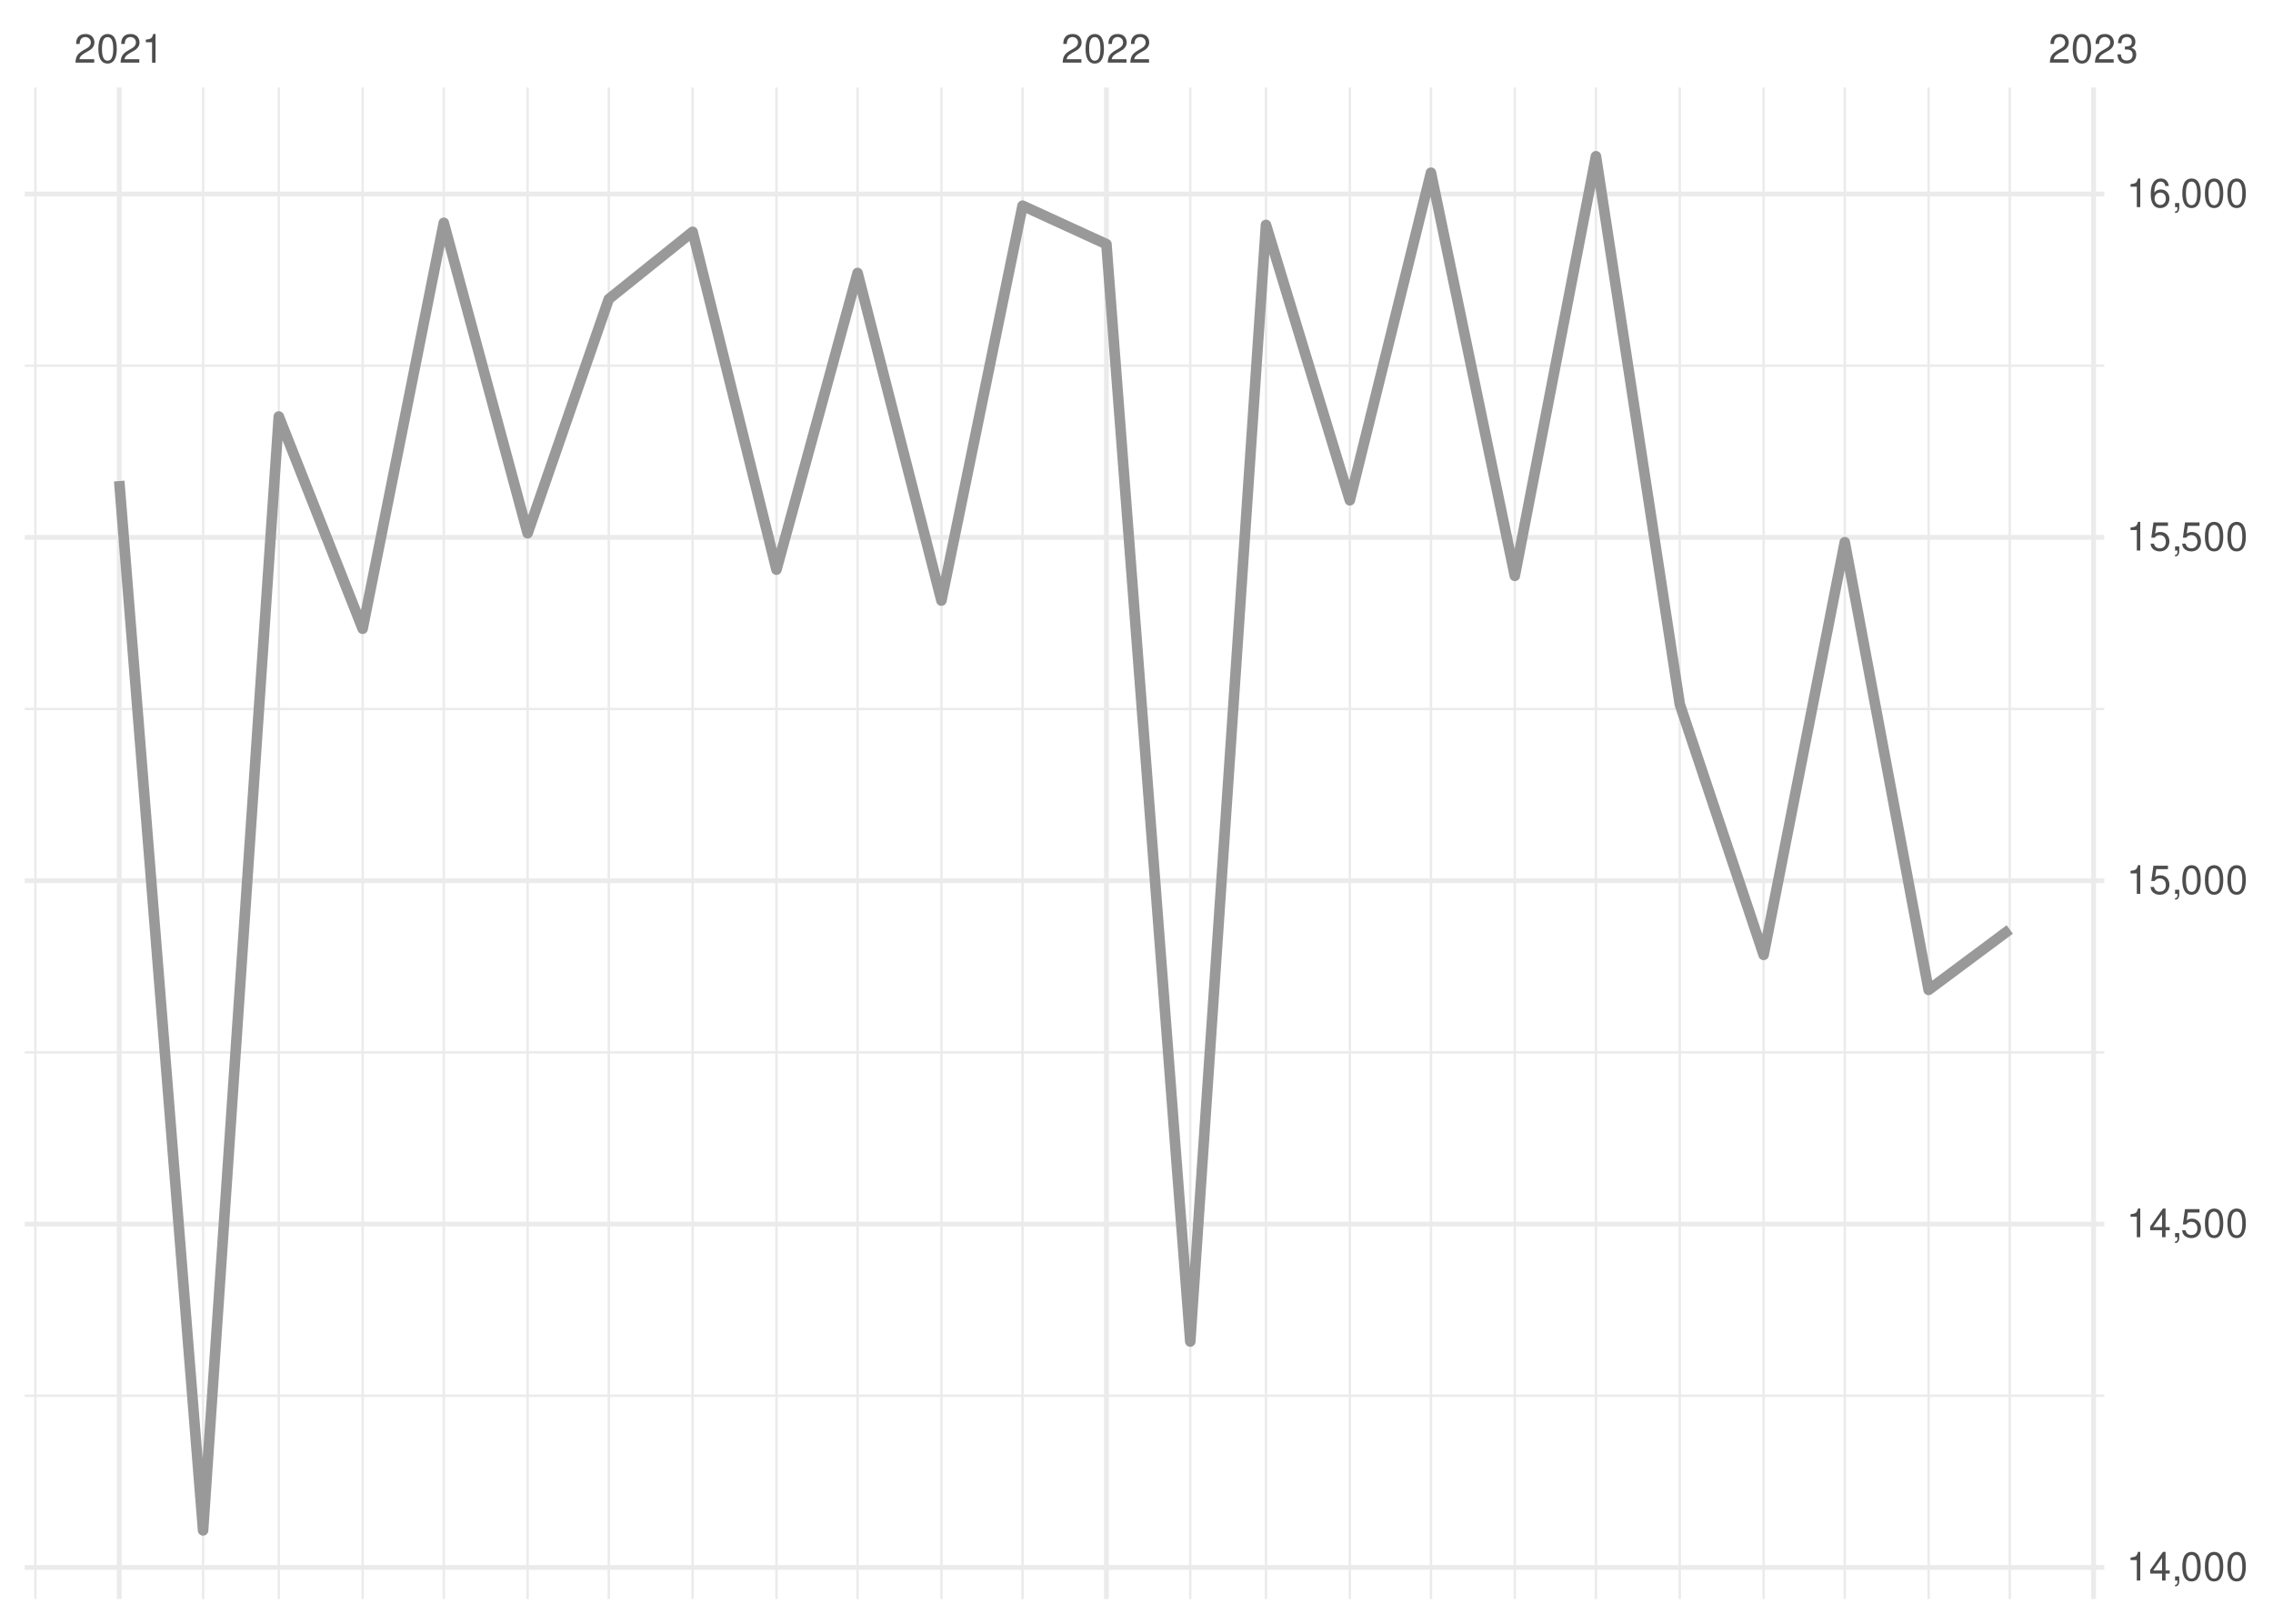
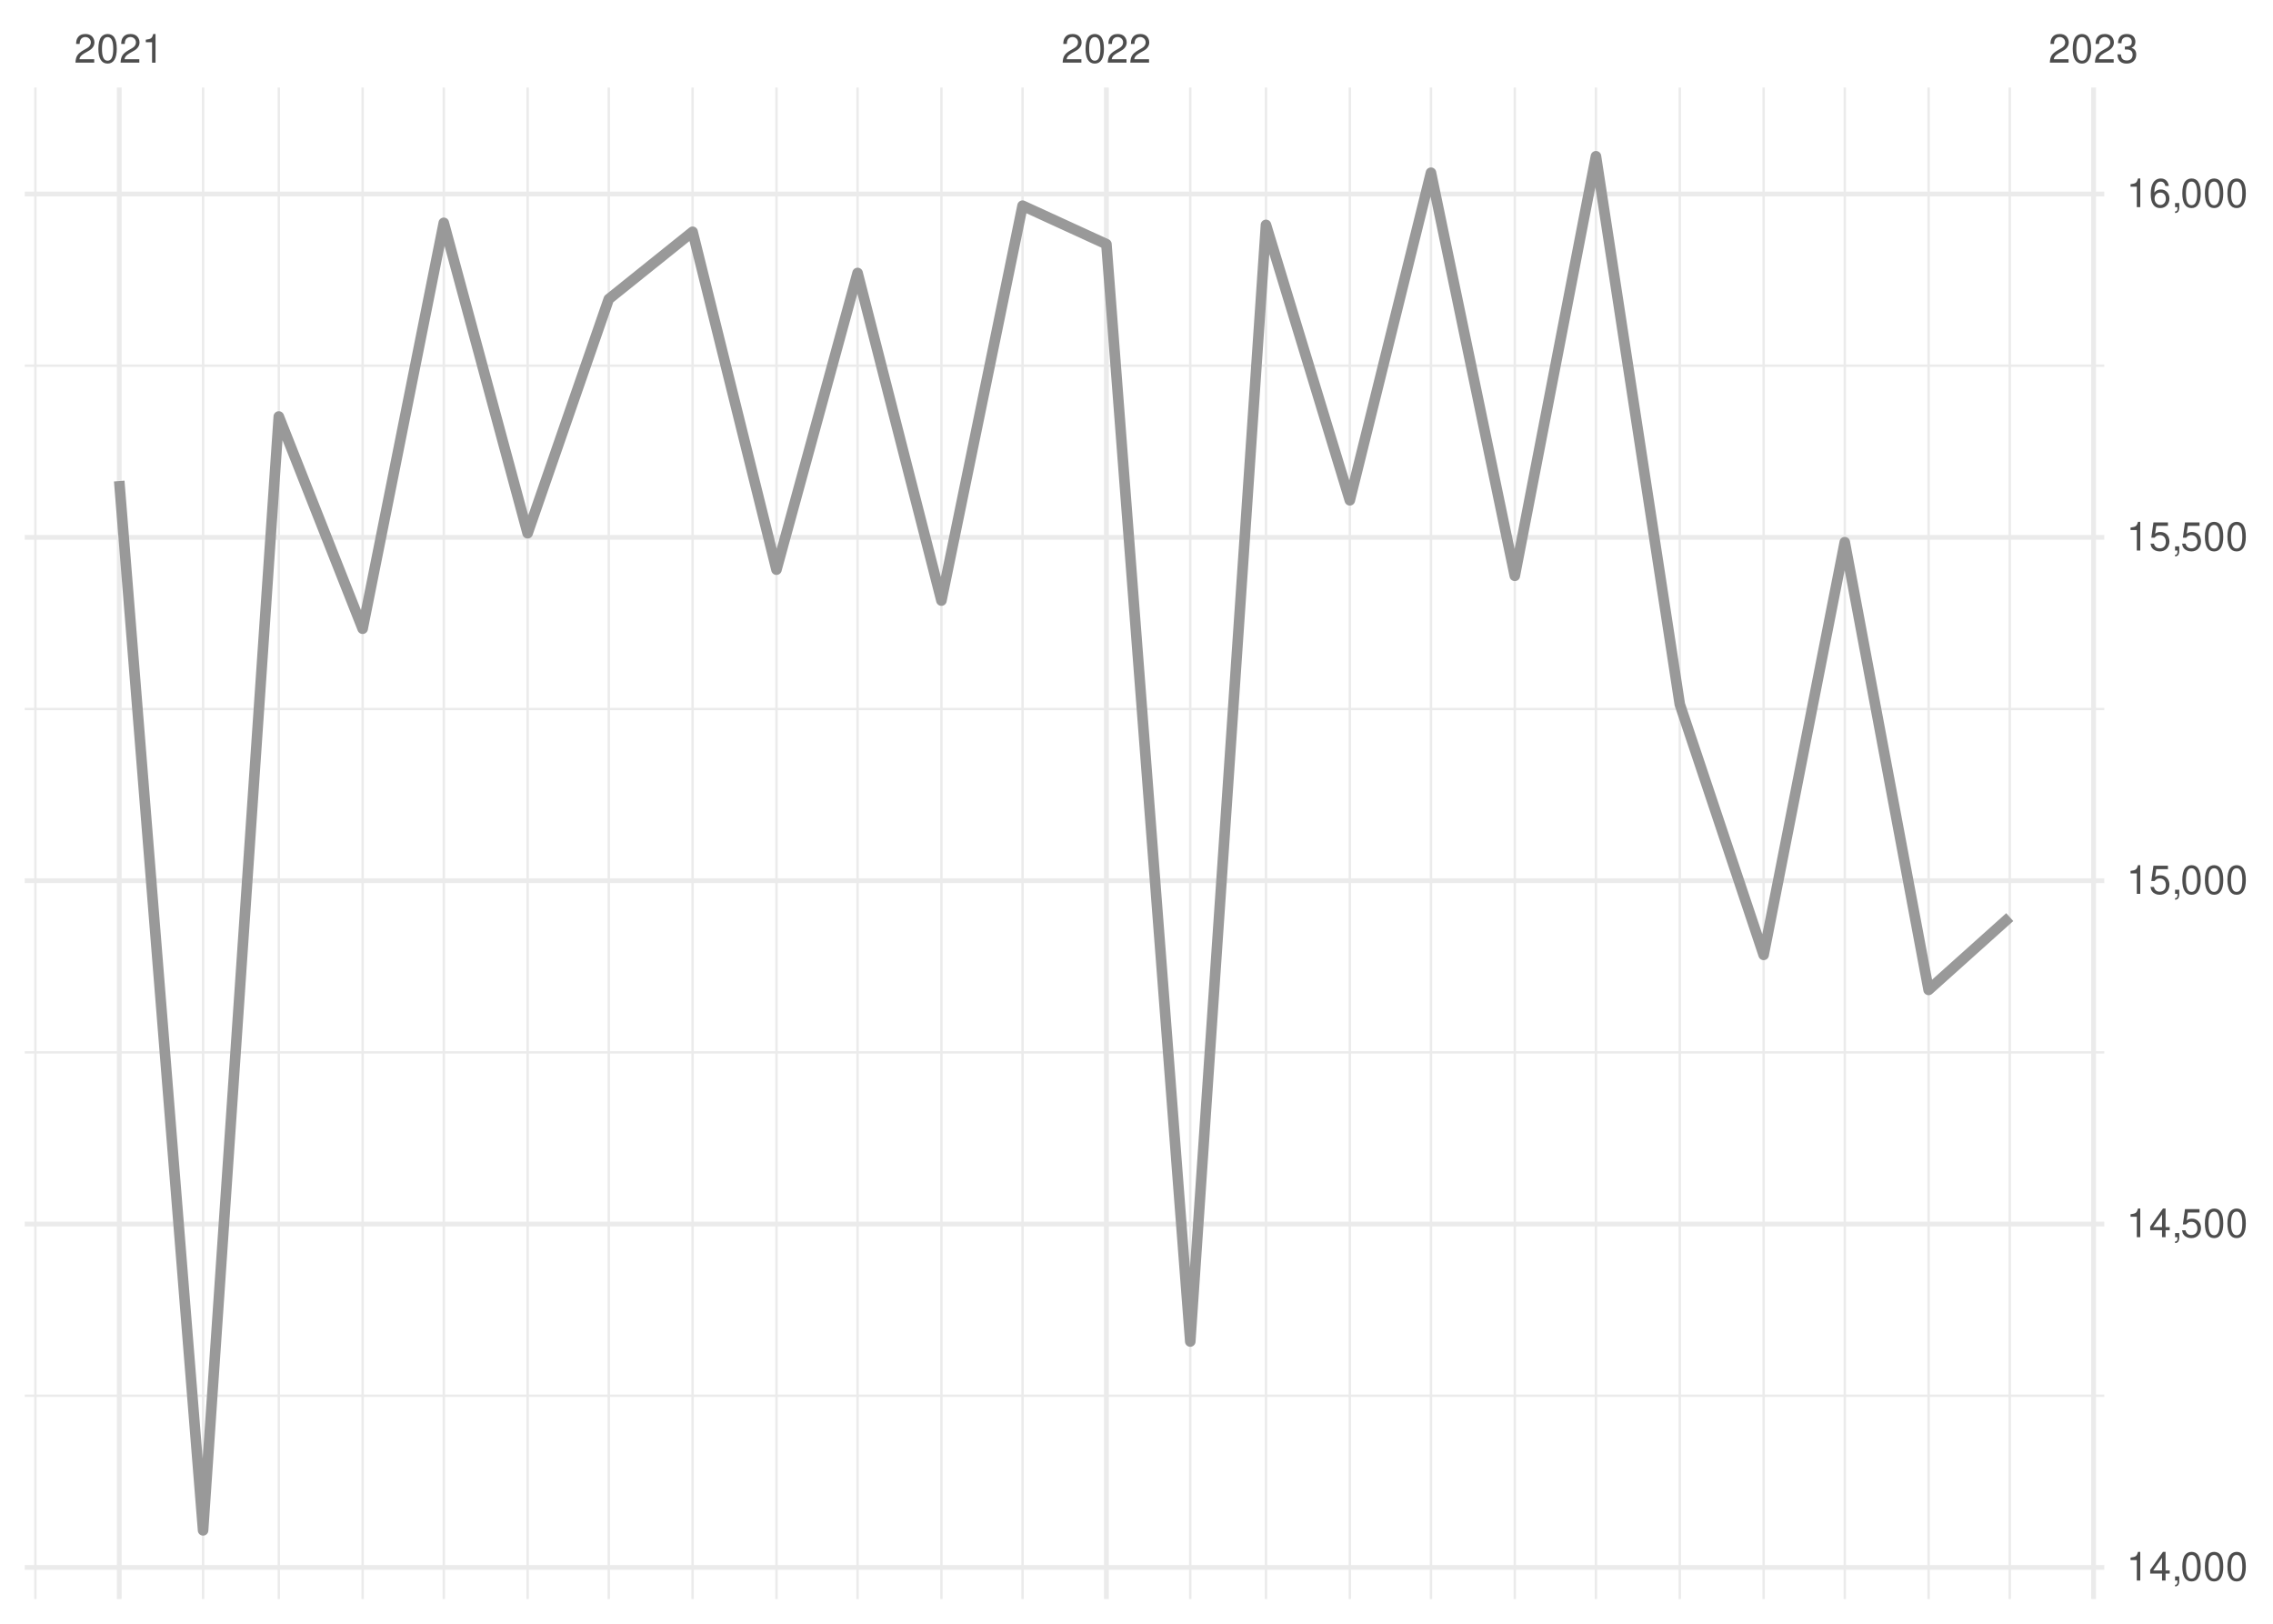
<svg xmlns="http://www.w3.org/2000/svg" xmlns:xlink="http://www.w3.org/1999/xlink" width="504pt" height="360pt" viewBox="0 0 504 360" version="1.1">
  <defs>
    <g>
      <symbol overflow="visible" id="glyph0-0">
        <path style="stroke:none;" d="" />
      </symbol>
      <symbol overflow="visible" id="glyph0-1">
        <path style="stroke:none;" d="M 4.453 -0.766 L 1.172 -0.766 C 1.25 -1.297 1.531 -1.625 2.297 -2.094 L 3.172 -2.594 C 4.047 -3.062 4.5 -3.719 4.5 -4.5 C 4.5 -5.031 4.281 -5.531 3.922 -5.875 C 3.547 -6.203 3.094 -6.359 2.5 -6.359 C 1.703 -6.359 1.125 -6.078 0.781 -5.531 C 0.547 -5.203 0.453 -4.797 0.438 -4.156 L 1.219 -4.156 C 1.234 -4.594 1.297 -4.844 1.406 -5.062 C 1.594 -5.438 2 -5.688 2.469 -5.688 C 3.172 -5.688 3.703 -5.172 3.703 -4.484 C 3.703 -3.969 3.406 -3.531 2.859 -3.219 L 2.047 -2.75 C 0.75 -2 0.375 -1.406 0.297 -0.016 L 4.453 -0.016 Z M 4.453 -0.766 " />
      </symbol>
      <symbol overflow="visible" id="glyph0-2">
        <path style="stroke:none;" d="M 2.422 -6.359 C 1.844 -6.359 1.312 -6.094 0.984 -5.672 C 0.578 -5.109 0.375 -4.25 0.375 -3.078 C 0.375 -0.938 1.078 0.203 2.422 0.203 C 3.734 0.203 4.453 -0.938 4.453 -3.031 C 4.453 -4.25 4.266 -5.078 3.859 -5.672 C 3.531 -6.109 3.016 -6.359 2.422 -6.359 Z M 2.422 -5.672 C 3.25 -5.672 3.672 -4.828 3.672 -3.094 C 3.672 -1.281 3.266 -0.438 2.406 -0.438 C 1.578 -0.438 1.172 -1.312 1.172 -3.062 C 1.172 -4.828 1.578 -5.672 2.422 -5.672 Z M 2.422 -5.672 " />
      </symbol>
      <symbol overflow="visible" id="glyph0-3">
        <path style="stroke:none;" d="M 2.281 -4.531 L 2.281 0 L 3.047 0 L 3.047 -6.359 L 2.547 -6.359 C 2.266 -5.391 2.094 -5.25 0.891 -5.094 L 0.891 -4.531 Z M 2.281 -4.531 " />
      </symbol>
      <symbol overflow="visible" id="glyph0-4">
        <path style="stroke:none;" d="M 1.938 -2.922 L 2.359 -2.922 C 3.203 -2.922 3.656 -2.531 3.656 -1.766 C 3.656 -0.969 3.172 -0.484 2.375 -0.484 C 1.516 -0.484 1.109 -0.922 1.062 -1.844 L 0.281 -1.844 C 0.312 -1.344 0.406 -1 0.547 -0.719 C 0.875 -0.109 1.484 0.203 2.344 0.203 C 3.625 0.203 4.453 -0.578 4.453 -1.781 C 4.453 -2.594 4.141 -3.031 3.391 -3.297 C 3.969 -3.531 4.266 -3.969 4.266 -4.609 C 4.266 -5.703 3.547 -6.359 2.359 -6.359 C 1.109 -6.359 0.438 -5.656 0.406 -4.312 L 1.188 -4.312 C 1.203 -4.703 1.234 -4.922 1.328 -5.109 C 1.5 -5.469 1.891 -5.688 2.375 -5.688 C 3.062 -5.688 3.469 -5.266 3.469 -4.578 C 3.469 -4.141 3.312 -3.859 2.969 -3.719 C 2.766 -3.625 2.484 -3.594 1.938 -3.578 Z M 1.938 -2.922 " />
      </symbol>
      <symbol overflow="visible" id="glyph0-5">
        <path style="stroke:none;" d="M 2.875 -1.547 L 2.875 0 L 3.656 0 L 3.656 -1.547 L 4.578 -1.547 L 4.578 -2.234 L 3.656 -2.234 L 3.656 -6.359 L 3.078 -6.359 L 0.25 -2.359 L 0.25 -1.547 Z M 2.875 -2.234 L 0.922 -2.234 L 2.875 -5.047 Z M 2.875 -2.234 " />
      </symbol>
      <symbol overflow="visible" id="glyph0-6">
        <path style="stroke:none;" d="M 0.766 -0.922 L 0.766 0 L 1.297 0 L 1.297 0.156 C 1.297 0.766 1.172 0.938 0.766 0.953 L 0.766 1.297 C 1.344 1.312 1.688 0.891 1.688 0.141 L 1.688 -0.922 Z M 0.766 -0.922 " />
      </symbol>
      <symbol overflow="visible" id="glyph0-7">
        <path style="stroke:none;" d="M 4.188 -6.234 L 0.969 -6.234 L 0.5 -2.844 L 1.219 -2.844 C 1.578 -3.266 1.875 -3.422 2.359 -3.422 C 3.203 -3.422 3.719 -2.844 3.719 -1.922 C 3.719 -1.031 3.203 -0.484 2.359 -0.484 C 1.688 -0.484 1.266 -0.828 1.078 -1.531 L 0.312 -1.531 C 0.406 -1.016 0.5 -0.781 0.688 -0.547 C 1.031 -0.078 1.672 0.203 2.375 0.203 C 3.641 0.203 4.516 -0.719 4.516 -2.031 C 4.516 -3.266 3.688 -4.109 2.5 -4.109 C 2.062 -4.109 1.703 -4 1.344 -3.734 L 1.594 -5.469 L 4.188 -5.469 Z M 4.188 -6.234 " />
      </symbol>
      <symbol overflow="visible" id="glyph0-8">
        <path style="stroke:none;" d="M 4.375 -4.703 C 4.234 -5.75 3.562 -6.359 2.609 -6.359 C 1.922 -6.359 1.312 -6.031 0.938 -5.453 C 0.547 -4.828 0.375 -4.062 0.375 -2.906 C 0.375 -1.828 0.531 -1.156 0.906 -0.594 C 1.234 -0.078 1.781 0.203 2.469 0.203 C 3.656 0.203 4.516 -0.688 4.516 -1.922 C 4.516 -3.094 3.719 -3.922 2.609 -3.922 C 1.984 -3.922 1.5 -3.688 1.172 -3.234 C 1.172 -4.797 1.672 -5.672 2.562 -5.672 C 3.109 -5.672 3.484 -5.328 3.609 -4.703 Z M 2.5 -3.234 C 3.25 -3.234 3.719 -2.703 3.719 -1.859 C 3.719 -1.062 3.188 -0.484 2.484 -0.484 C 1.766 -0.484 1.219 -1.094 1.219 -1.906 C 1.219 -2.688 1.734 -3.234 2.5 -3.234 Z M 2.5 -3.234 " />
      </symbol>
    </g>
    <clipPath id="clip1">
      <path d="M 5.48 309 L 466.59 309 L 466.59 310 L 5.48 310 Z M 5.48 309 " />
    </clipPath>
    <clipPath id="clip2">
      <path d="M 5.48 233 L 466.59 233 L 466.59 234 L 5.48 234 Z M 5.48 233 " />
    </clipPath>
    <clipPath id="clip3">
      <path d="M 5.48 156 L 466.59 156 L 466.59 158 L 5.48 158 Z M 5.48 156 " />
    </clipPath>
    <clipPath id="clip4">
      <path d="M 5.48 80 L 466.59 80 L 466.59 82 L 5.48 82 Z M 5.48 80 " />
    </clipPath>
    <clipPath id="clip5">
      <path d="M 7 19.41 L 9 19.41 L 9 354.52 L 7 354.52 Z M 7 19.41 " />
    </clipPath>
    <clipPath id="clip6">
      <path d="M 44 19.41 L 46 19.41 L 46 354.52 L 44 354.52 Z M 44 19.41 " />
    </clipPath>
    <clipPath id="clip7">
      <path d="M 61 19.41 L 63 19.41 L 63 354.52 L 61 354.52 Z M 61 19.41 " />
    </clipPath>
    <clipPath id="clip8">
      <path d="M 80 19.41 L 81 19.41 L 81 354.52 L 80 354.52 Z M 80 19.41 " />
    </clipPath>
    <clipPath id="clip9">
      <path d="M 98 19.41 L 99 19.41 L 99 354.52 L 98 354.52 Z M 98 19.41 " />
    </clipPath>
    <clipPath id="clip10">
      <path d="M 116 19.41 L 118 19.41 L 118 354.52 L 116 354.52 Z M 116 19.41 " />
    </clipPath>
    <clipPath id="clip11">
      <path d="M 134 19.41 L 136 19.41 L 136 354.52 L 134 354.52 Z M 134 19.41 " />
    </clipPath>
    <clipPath id="clip12">
      <path d="M 153 19.41 L 154 19.41 L 154 354.52 L 153 354.52 Z M 153 19.41 " />
    </clipPath>
    <clipPath id="clip13">
      <path d="M 171 19.41 L 173 19.41 L 173 354.52 L 171 354.52 Z M 171 19.41 " />
    </clipPath>
    <clipPath id="clip14">
      <path d="M 189 19.41 L 191 19.41 L 191 354.52 L 189 354.52 Z M 189 19.41 " />
    </clipPath>
    <clipPath id="clip15">
      <path d="M 208 19.41 L 210 19.41 L 210 354.52 L 208 354.52 Z M 208 19.41 " />
    </clipPath>
    <clipPath id="clip16">
      <path d="M 226 19.41 L 228 19.41 L 228 354.52 L 226 354.52 Z M 226 19.41 " />
    </clipPath>
    <clipPath id="clip17">
      <path d="M 263 19.41 L 265 19.41 L 265 354.52 L 263 354.52 Z M 263 19.41 " />
    </clipPath>
    <clipPath id="clip18">
      <path d="M 280 19.41 L 281 19.41 L 281 354.52 L 280 354.52 Z M 280 19.41 " />
    </clipPath>
    <clipPath id="clip19">
      <path d="M 299 19.41 L 300 19.41 L 300 354.52 L 299 354.52 Z M 299 19.41 " />
    </clipPath>
    <clipPath id="clip20">
      <path d="M 317 19.41 L 318 19.41 L 318 354.52 L 317 354.52 Z M 317 19.41 " />
    </clipPath>
    <clipPath id="clip21">
      <path d="M 335 19.41 L 337 19.41 L 337 354.52 L 335 354.52 Z M 335 19.41 " />
    </clipPath>
    <clipPath id="clip22">
      <path d="M 353 19.41 L 355 19.41 L 355 354.52 L 353 354.52 Z M 353 19.41 " />
    </clipPath>
    <clipPath id="clip23">
      <path d="M 372 19.41 L 373 19.41 L 373 354.52 L 372 354.52 Z M 372 19.41 " />
    </clipPath>
    <clipPath id="clip24">
      <path d="M 390 19.41 L 392 19.41 L 392 354.52 L 390 354.52 Z M 390 19.41 " />
    </clipPath>
    <clipPath id="clip25">
      <path d="M 408 19.41 L 410 19.41 L 410 354.52 L 408 354.52 Z M 408 19.41 " />
    </clipPath>
    <clipPath id="clip26">
      <path d="M 427 19.41 L 428 19.41 L 428 354.52 L 427 354.52 Z M 427 19.41 " />
    </clipPath>
    <clipPath id="clip27">
      <path d="M 445 19.41 L 446 19.41 L 446 354.52 L 445 354.52 Z M 445 19.41 " />
    </clipPath>
    <clipPath id="clip28">
      <path d="M 5.48 346 L 466.59 346 L 466.59 349 L 5.48 349 Z M 5.48 346 " />
    </clipPath>
    <clipPath id="clip29">
      <path d="M 5.48 270 L 466.59 270 L 466.59 272 L 5.48 272 Z M 5.48 270 " />
    </clipPath>
    <clipPath id="clip30">
      <path d="M 5.48 194 L 466.59 194 L 466.59 196 L 5.48 196 Z M 5.48 194 " />
    </clipPath>
    <clipPath id="clip31">
      <path d="M 5.48 118 L 466.59 118 L 466.59 120 L 5.48 120 Z M 5.48 118 " />
    </clipPath>
    <clipPath id="clip32">
      <path d="M 5.48 42 L 466.59 42 L 466.59 44 L 5.48 44 Z M 5.48 42 " />
    </clipPath>
    <clipPath id="clip33">
      <path d="M 25 19.41 L 27 19.41 L 27 354.52 L 25 354.52 Z M 25 19.41 " />
    </clipPath>
    <clipPath id="clip34">
      <path d="M 244 19.41 L 246 19.41 L 246 354.52 L 244 354.52 Z M 244 19.41 " />
    </clipPath>
    <clipPath id="clip35">
      <path d="M 463 19.41 L 465 19.41 L 465 354.52 L 463 354.52 Z M 463 19.41 " />
    </clipPath>
  </defs>
  <g id="surface26">
    <rect x="0" y="0" width="504" height="360" style="fill:rgb(100%,100%,100%);fill-opacity:1;stroke:none;" />
    <g clip-path="url(#clip1)" clip-rule="nonzero">
      <path style="fill:none;stroke-width:0.533;stroke-linecap:butt;stroke-linejoin:round;stroke:rgb(92.157%,92.157%,92.157%);stroke-opacity:1;stroke-miterlimit:10;" d="M 5.48 309.449 L 466.59 309.449 " />
    </g>
    <g clip-path="url(#clip2)" clip-rule="nonzero">
      <path style="fill:none;stroke-width:0.533;stroke-linecap:butt;stroke-linejoin:round;stroke:rgb(92.157%,92.157%,92.157%);stroke-opacity:1;stroke-miterlimit:10;" d="M 5.48 233.324 L 466.59 233.324 " />
    </g>
    <g clip-path="url(#clip3)" clip-rule="nonzero">
      <path style="fill:none;stroke-width:0.533;stroke-linecap:butt;stroke-linejoin:round;stroke:rgb(92.157%,92.157%,92.157%);stroke-opacity:1;stroke-miterlimit:10;" d="M 5.48 157.203 L 466.59 157.203 " />
    </g>
    <g clip-path="url(#clip4)" clip-rule="nonzero">
      <path style="fill:none;stroke-width:0.533;stroke-linecap:butt;stroke-linejoin:round;stroke:rgb(92.157%,92.157%,92.157%);stroke-opacity:1;stroke-miterlimit:10;" d="M 5.48 81.078 L 466.59 81.078 " />
    </g>
    <g clip-path="url(#clip5)" clip-rule="nonzero">
      <path style="fill:none;stroke-width:0.533;stroke-linecap:butt;stroke-linejoin:round;stroke:rgb(92.157%,92.157%,92.157%);stroke-opacity:1;stroke-miterlimit:10;" d="M 7.848 354.52 L 7.848 19.41 " />
    </g>
    <g clip-path="url(#clip6)" clip-rule="nonzero">
      <path style="fill:none;stroke-width:0.533;stroke-linecap:butt;stroke-linejoin:round;stroke:rgb(92.157%,92.157%,92.157%);stroke-opacity:1;stroke-miterlimit:10;" d="M 45.031 354.52 L 45.031 19.41 " />
    </g>
    <g clip-path="url(#clip7)" clip-rule="nonzero">
      <path style="fill:none;stroke-width:0.533;stroke-linecap:butt;stroke-linejoin:round;stroke:rgb(92.157%,92.157%,92.157%);stroke-opacity:1;stroke-miterlimit:10;" d="M 61.82 354.52 L 61.82 19.41 " />
    </g>
    <g clip-path="url(#clip8)" clip-rule="nonzero">
      <path style="fill:none;stroke-width:0.533;stroke-linecap:butt;stroke-linejoin:round;stroke:rgb(92.157%,92.157%,92.157%);stroke-opacity:1;stroke-miterlimit:10;" d="M 80.41 354.52 L 80.41 19.41 " />
    </g>
    <g clip-path="url(#clip9)" clip-rule="nonzero">
      <path style="fill:none;stroke-width:0.533;stroke-linecap:butt;stroke-linejoin:round;stroke:rgb(92.157%,92.157%,92.157%);stroke-opacity:1;stroke-miterlimit:10;" d="M 98.402 354.52 L 98.402 19.41 " />
    </g>
    <g clip-path="url(#clip10)" clip-rule="nonzero">
      <path style="fill:none;stroke-width:0.533;stroke-linecap:butt;stroke-linejoin:round;stroke:rgb(92.157%,92.157%,92.157%);stroke-opacity:1;stroke-miterlimit:10;" d="M 116.992 354.52 L 116.992 19.41 " />
    </g>
    <g clip-path="url(#clip11)" clip-rule="nonzero">
      <path style="fill:none;stroke-width:0.533;stroke-linecap:butt;stroke-linejoin:round;stroke:rgb(92.157%,92.157%,92.157%);stroke-opacity:1;stroke-miterlimit:10;" d="M 134.984 354.52 L 134.984 19.41 " />
    </g>
    <g clip-path="url(#clip12)" clip-rule="nonzero">
      <path style="fill:none;stroke-width:0.533;stroke-linecap:butt;stroke-linejoin:round;stroke:rgb(92.157%,92.157%,92.157%);stroke-opacity:1;stroke-miterlimit:10;" d="M 153.574 354.52 L 153.574 19.41 " />
    </g>
    <g clip-path="url(#clip13)" clip-rule="nonzero">
      <path style="fill:none;stroke-width:0.533;stroke-linecap:butt;stroke-linejoin:round;stroke:rgb(92.157%,92.157%,92.157%);stroke-opacity:1;stroke-miterlimit:10;" d="M 172.168 354.52 L 172.168 19.41 " />
    </g>
    <g clip-path="url(#clip14)" clip-rule="nonzero">
      <path style="fill:none;stroke-width:0.533;stroke-linecap:butt;stroke-linejoin:round;stroke:rgb(92.157%,92.157%,92.157%);stroke-opacity:1;stroke-miterlimit:10;" d="M 190.156 354.52 L 190.156 19.41 " />
    </g>
    <g clip-path="url(#clip15)" clip-rule="nonzero">
      <path style="fill:none;stroke-width:0.533;stroke-linecap:butt;stroke-linejoin:round;stroke:rgb(92.157%,92.157%,92.157%);stroke-opacity:1;stroke-miterlimit:10;" d="M 208.746 354.52 L 208.746 19.41 " />
    </g>
    <g clip-path="url(#clip16)" clip-rule="nonzero">
      <path style="fill:none;stroke-width:0.533;stroke-linecap:butt;stroke-linejoin:round;stroke:rgb(92.157%,92.157%,92.157%);stroke-opacity:1;stroke-miterlimit:10;" d="M 226.738 354.52 L 226.738 19.41 " />
    </g>
    <g clip-path="url(#clip17)" clip-rule="nonzero">
      <path style="fill:none;stroke-width:0.533;stroke-linecap:butt;stroke-linejoin:round;stroke:rgb(92.157%,92.157%,92.157%);stroke-opacity:1;stroke-miterlimit:10;" d="M 263.922 354.52 L 263.922 19.41 " />
    </g>
    <g clip-path="url(#clip18)" clip-rule="nonzero">
      <path style="fill:none;stroke-width:0.533;stroke-linecap:butt;stroke-linejoin:round;stroke:rgb(92.157%,92.157%,92.157%);stroke-opacity:1;stroke-miterlimit:10;" d="M 280.711 354.52 L 280.711 19.41 " />
    </g>
    <g clip-path="url(#clip19)" clip-rule="nonzero">
      <path style="fill:none;stroke-width:0.533;stroke-linecap:butt;stroke-linejoin:round;stroke:rgb(92.157%,92.157%,92.157%);stroke-opacity:1;stroke-miterlimit:10;" d="M 299.301 354.52 L 299.301 19.41 " />
    </g>
    <g clip-path="url(#clip20)" clip-rule="nonzero">
      <path style="fill:none;stroke-width:0.533;stroke-linecap:butt;stroke-linejoin:round;stroke:rgb(92.157%,92.157%,92.157%);stroke-opacity:1;stroke-miterlimit:10;" d="M 317.293 354.52 L 317.293 19.41 " />
    </g>
    <g clip-path="url(#clip21)" clip-rule="nonzero">
      <path style="fill:none;stroke-width:0.533;stroke-linecap:butt;stroke-linejoin:round;stroke:rgb(92.157%,92.157%,92.157%);stroke-opacity:1;stroke-miterlimit:10;" d="M 335.883 354.52 L 335.883 19.41 " />
    </g>
    <g clip-path="url(#clip22)" clip-rule="nonzero">
      <path style="fill:none;stroke-width:0.533;stroke-linecap:butt;stroke-linejoin:round;stroke:rgb(92.157%,92.157%,92.157%);stroke-opacity:1;stroke-miterlimit:10;" d="M 353.875 354.52 L 353.875 19.41 " />
    </g>
    <g clip-path="url(#clip23)" clip-rule="nonzero">
      <path style="fill:none;stroke-width:0.533;stroke-linecap:butt;stroke-linejoin:round;stroke:rgb(92.157%,92.157%,92.157%);stroke-opacity:1;stroke-miterlimit:10;" d="M 372.465 354.52 L 372.465 19.41 " />
    </g>
    <g clip-path="url(#clip24)" clip-rule="nonzero">
      <path style="fill:none;stroke-width:0.533;stroke-linecap:butt;stroke-linejoin:round;stroke:rgb(92.157%,92.157%,92.157%);stroke-opacity:1;stroke-miterlimit:10;" d="M 391.059 354.52 L 391.059 19.41 " />
    </g>
    <g clip-path="url(#clip25)" clip-rule="nonzero">
      <path style="fill:none;stroke-width:0.533;stroke-linecap:butt;stroke-linejoin:round;stroke:rgb(92.157%,92.157%,92.157%);stroke-opacity:1;stroke-miterlimit:10;" d="M 409.047 354.52 L 409.047 19.41 " />
    </g>
    <g clip-path="url(#clip26)" clip-rule="nonzero">
      <path style="fill:none;stroke-width:0.533;stroke-linecap:butt;stroke-linejoin:round;stroke:rgb(92.157%,92.157%,92.157%);stroke-opacity:1;stroke-miterlimit:10;" d="M 427.637 354.52 L 427.637 19.41 " />
    </g>
    <g clip-path="url(#clip27)" clip-rule="nonzero">
      <path style="fill:none;stroke-width:0.533;stroke-linecap:butt;stroke-linejoin:round;stroke:rgb(92.157%,92.157%,92.157%);stroke-opacity:1;stroke-miterlimit:10;" d="M 445.629 354.52 L 445.629 19.41 " />
    </g>
    <g clip-path="url(#clip28)" clip-rule="nonzero">
      <path style="fill:none;stroke-width:1.067;stroke-linecap:butt;stroke-linejoin:round;stroke:rgb(92.157%,92.157%,92.157%);stroke-opacity:1;stroke-miterlimit:10;" d="M 5.48 347.508 L 466.59 347.508 " />
    </g>
    <g clip-path="url(#clip29)" clip-rule="nonzero">
      <path style="fill:none;stroke-width:1.067;stroke-linecap:butt;stroke-linejoin:round;stroke:rgb(92.157%,92.157%,92.157%);stroke-opacity:1;stroke-miterlimit:10;" d="M 5.48 271.387 L 466.59 271.387 " />
    </g>
    <g clip-path="url(#clip30)" clip-rule="nonzero">
      <path style="fill:none;stroke-width:1.067;stroke-linecap:butt;stroke-linejoin:round;stroke:rgb(92.157%,92.157%,92.157%);stroke-opacity:1;stroke-miterlimit:10;" d="M 5.48 195.262 L 466.59 195.262 " />
    </g>
    <g clip-path="url(#clip31)" clip-rule="nonzero">
      <path style="fill:none;stroke-width:1.067;stroke-linecap:butt;stroke-linejoin:round;stroke:rgb(92.157%,92.157%,92.157%);stroke-opacity:1;stroke-miterlimit:10;" d="M 5.48 119.141 L 466.59 119.141 " />
    </g>
    <g clip-path="url(#clip32)" clip-rule="nonzero">
      <path style="fill:none;stroke-width:1.067;stroke-linecap:butt;stroke-linejoin:round;stroke:rgb(92.157%,92.157%,92.157%);stroke-opacity:1;stroke-miterlimit:10;" d="M 5.48 43.016 L 466.59 43.016 " />
    </g>
    <g clip-path="url(#clip33)" clip-rule="nonzero">
      <path style="fill:none;stroke-width:1.067;stroke-linecap:butt;stroke-linejoin:round;stroke:rgb(92.157%,92.157%,92.157%);stroke-opacity:1;stroke-miterlimit:10;" d="M 26.438 354.52 L 26.438 19.41 " />
    </g>
    <g clip-path="url(#clip34)" clip-rule="nonzero">
      <path style="fill:none;stroke-width:1.067;stroke-linecap:butt;stroke-linejoin:round;stroke:rgb(92.157%,92.157%,92.157%);stroke-opacity:1;stroke-miterlimit:10;" d="M 245.328 354.52 L 245.328 19.41 " />
    </g>
    <g clip-path="url(#clip35)" clip-rule="nonzero">
      <path style="fill:none;stroke-width:1.067;stroke-linecap:butt;stroke-linejoin:round;stroke:rgb(92.157%,92.157%,92.157%);stroke-opacity:1;stroke-miterlimit:10;" d="M 464.219 354.52 L 464.219 19.41 " />
    </g>
-     <path style="fill:none;stroke-width:2.347;stroke-linecap:butt;stroke-linejoin:round;stroke:rgb(60%,60%,60%);stroke-opacity:1;stroke-miterlimit:10;" d="M 26.438 106.656 L 45.031 339.289 L 61.82 92.344 L 80.41 139.391 L 98.402 49.41 L 116.992 118.227 L 134.984 66.309 L 153.574 51.391 L 172.168 126.297 L 190.156 60.523 L 208.746 133.148 L 226.738 45.605 L 245.328 54.129 L 263.922 297.422 L 280.711 49.867 L 299.301 110.918 L 317.293 38.297 L 335.883 127.664 L 353.875 34.645 L 372.465 156.137 L 391.059 211.707 L 409.047 120.207 L 427.637 219.469 L 445.629 206.074 " />
+     <path style="fill:none;stroke-width:2.347;stroke-linecap:butt;stroke-linejoin:round;stroke:rgb(60%,60%,60%);stroke-opacity:1;stroke-miterlimit:10;" d="M 26.438 106.656 L 45.031 339.289 L 61.82 92.344 L 80.41 139.391 L 98.402 49.41 L 116.992 118.227 L 134.984 66.309 L 153.574 51.391 L 172.168 126.297 L 190.156 60.523 L 208.746 133.148 L 226.738 45.605 L 245.328 54.129 L 263.922 297.422 L 280.711 49.867 L 299.301 110.918 L 317.293 38.297 L 335.883 127.664 L 353.875 34.645 L 372.465 156.137 L 391.059 211.707 L 409.047 120.207 L 427.637 219.469 L 445.629 203.332 " />
    <g style="fill:rgb(30.196%,30.196%,30.196%);fill-opacity:1;">
      <use xlink:href="#glyph0-1" x="16.438" y="13.896" />
      <use xlink:href="#glyph0-2" x="21.438" y="13.896" />
      <use xlink:href="#glyph0-1" x="26.438" y="13.896" />
      <use xlink:href="#glyph0-3" x="31.438" y="13.896" />
    </g>
    <g style="fill:rgb(30.196%,30.196%,30.196%);fill-opacity:1;">
      <use xlink:href="#glyph0-1" x="235.328" y="13.896" />
      <use xlink:href="#glyph0-2" x="240.328" y="13.896" />
      <use xlink:href="#glyph0-1" x="245.328" y="13.896" />
      <use xlink:href="#glyph0-1" x="250.328" y="13.896" />
    </g>
    <g style="fill:rgb(30.196%,30.196%,30.196%);fill-opacity:1;">
      <use xlink:href="#glyph0-1" x="454.219" y="13.896" />
      <use xlink:href="#glyph0-2" x="459.219" y="13.896" />
      <use xlink:href="#glyph0-1" x="464.219" y="13.896" />
      <use xlink:href="#glyph0-4" x="469.219" y="13.896" />
    </g>
    <g style="fill:rgb(30.196%,30.196%,30.196%);fill-opacity:1;">
      <use xlink:href="#glyph0-3" x="471.52" y="350.423" />
      <use xlink:href="#glyph0-5" x="476.52" y="350.423" />
      <use xlink:href="#glyph0-6" x="481.52" y="350.423" />
      <use xlink:href="#glyph0-2" x="483.52" y="350.423" />
      <use xlink:href="#glyph0-2" x="488.52" y="350.423" />
      <use xlink:href="#glyph0-2" x="493.52" y="350.423" />
    </g>
    <g style="fill:rgb(30.196%,30.196%,30.196%);fill-opacity:1;">
      <use xlink:href="#glyph0-3" x="471.52" y="274.302" />
      <use xlink:href="#glyph0-5" x="476.52" y="274.302" />
      <use xlink:href="#glyph0-6" x="481.52" y="274.302" />
      <use xlink:href="#glyph0-7" x="483.52" y="274.302" />
      <use xlink:href="#glyph0-2" x="488.52" y="274.302" />
      <use xlink:href="#glyph0-2" x="493.52" y="274.302" />
    </g>
    <g style="fill:rgb(30.196%,30.196%,30.196%);fill-opacity:1;">
      <use xlink:href="#glyph0-3" x="471.52" y="198.177" />
      <use xlink:href="#glyph0-7" x="476.52" y="198.177" />
      <use xlink:href="#glyph0-6" x="481.52" y="198.177" />
      <use xlink:href="#glyph0-2" x="483.52" y="198.177" />
      <use xlink:href="#glyph0-2" x="488.52" y="198.177" />
      <use xlink:href="#glyph0-2" x="493.52" y="198.177" />
    </g>
    <g style="fill:rgb(30.196%,30.196%,30.196%);fill-opacity:1;">
      <use xlink:href="#glyph0-3" x="471.52" y="122.056" />
      <use xlink:href="#glyph0-7" x="476.52" y="122.056" />
      <use xlink:href="#glyph0-6" x="481.52" y="122.056" />
      <use xlink:href="#glyph0-7" x="483.52" y="122.056" />
      <use xlink:href="#glyph0-2" x="488.52" y="122.056" />
      <use xlink:href="#glyph0-2" x="493.52" y="122.056" />
    </g>
    <g style="fill:rgb(30.196%,30.196%,30.196%);fill-opacity:1;">
      <use xlink:href="#glyph0-3" x="471.52" y="45.931" />
      <use xlink:href="#glyph0-8" x="476.52" y="45.931" />
      <use xlink:href="#glyph0-6" x="481.52" y="45.931" />
      <use xlink:href="#glyph0-2" x="483.52" y="45.931" />
      <use xlink:href="#glyph0-2" x="488.52" y="45.931" />
      <use xlink:href="#glyph0-2" x="493.52" y="45.931" />
    </g>
  </g>
</svg>
